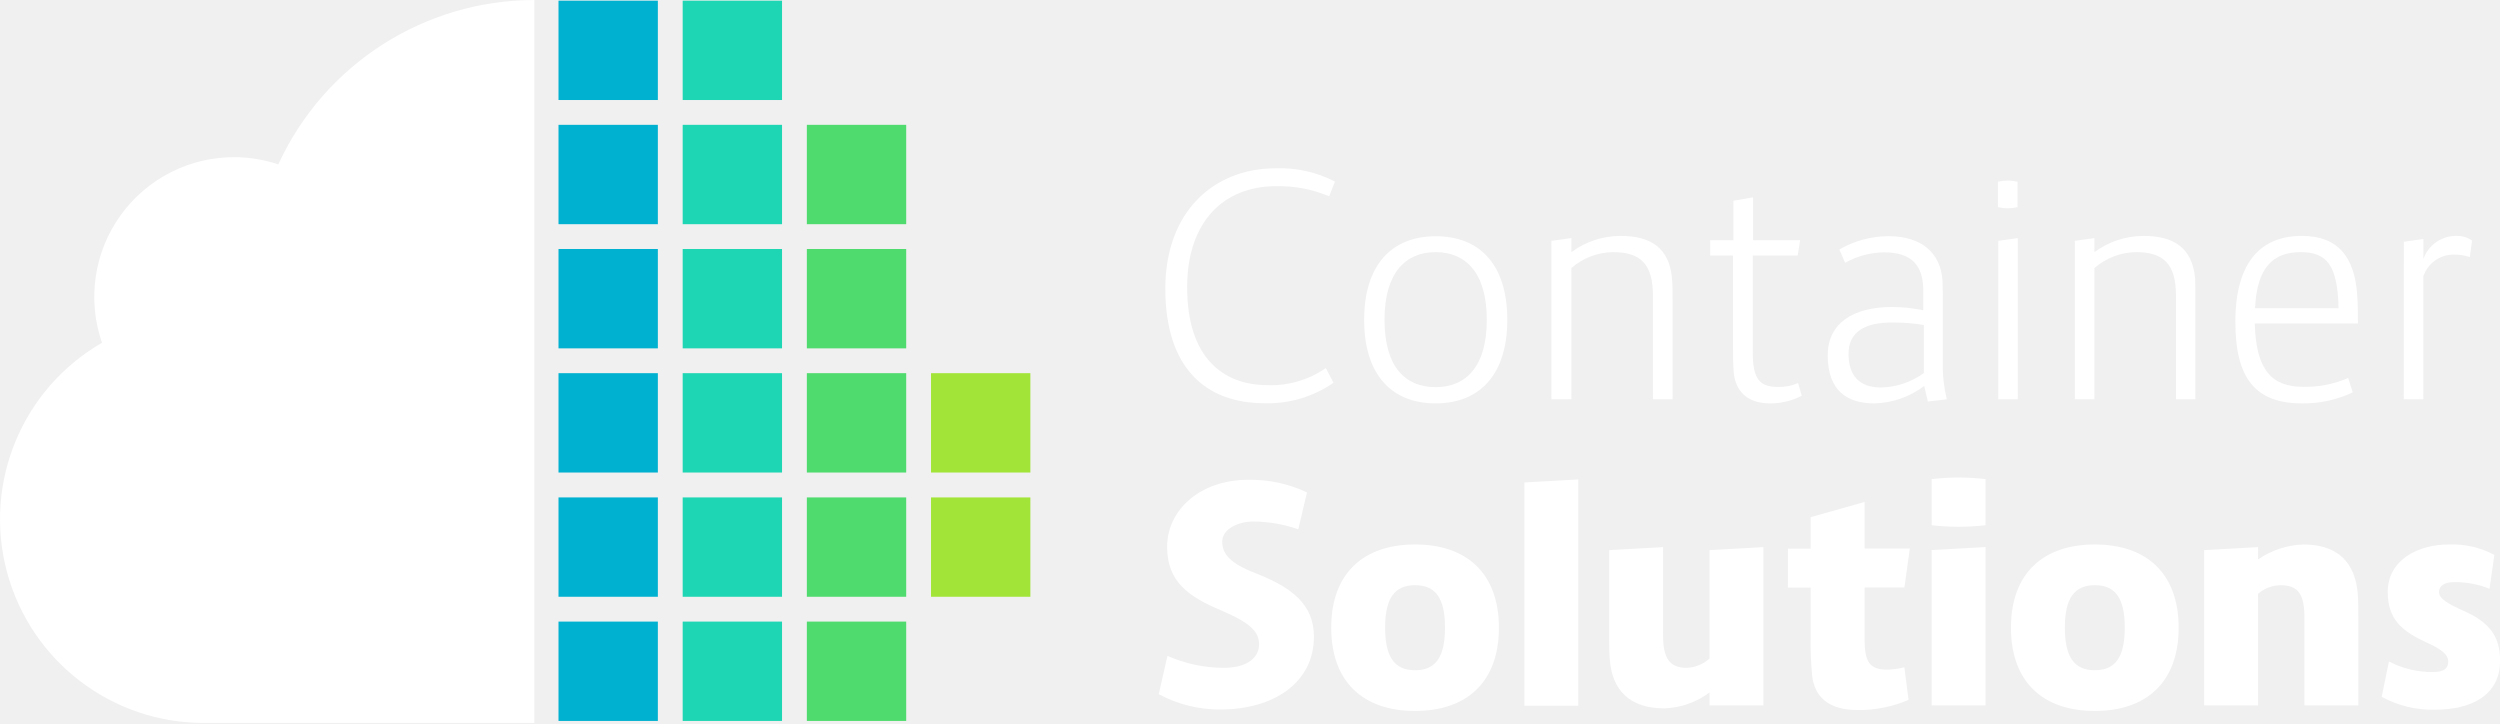
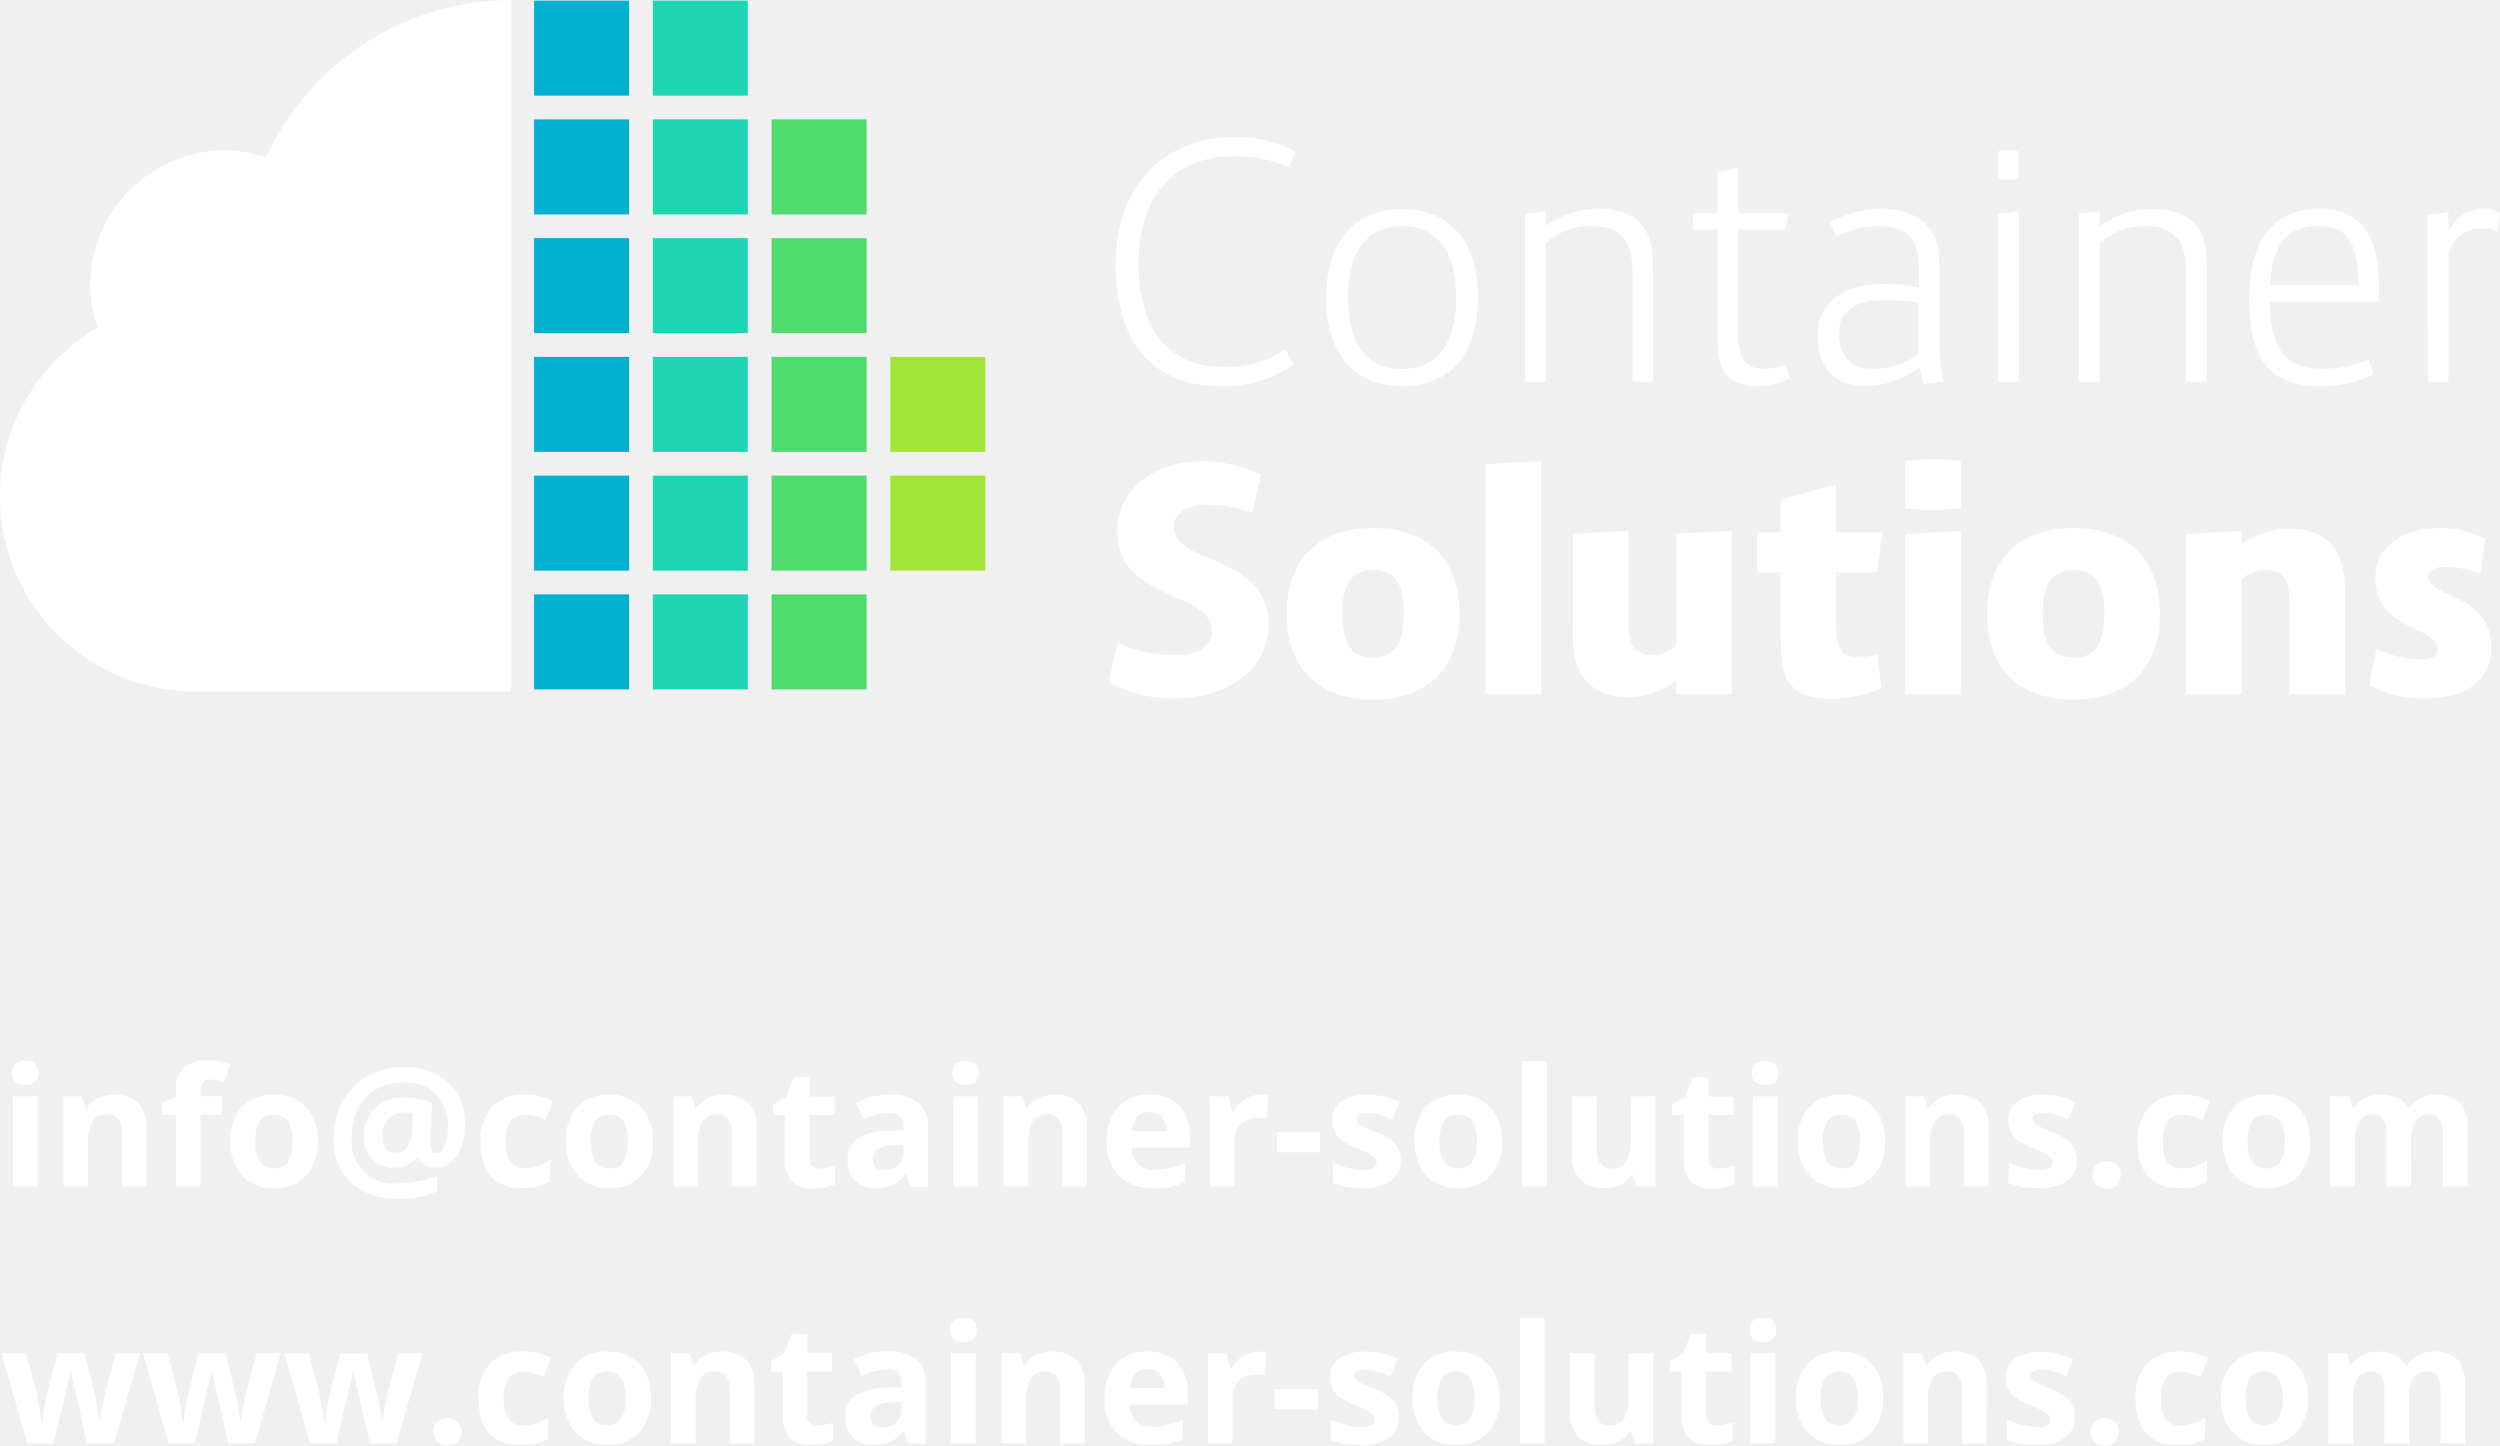
- <svg xmlns="http://www.w3.org/2000/svg" viewBox="0 0 375.69 108.65">
+ <svg xmlns="http://www.w3.org/2000/svg" viewBox="0 0 390.53 225.81">
  <defs>
    <style>.cls-1{fill:#fff;}.cls-2{fill:#00b1d0;}.cls-3{fill:#1ed6b3;}.cls-4{fill:#4fdb6d;}.cls-5{fill:#a2e538;}</style>
  </defs>
  <g id="Layer_2" data-name="Layer 2">
    <g id="Layer_1-2" data-name="Layer 1">
-       <path class="cls-1" d="M80.3,108.64H30.7A30.61,30.61,0,0,1,15.33,51.51a21,21,0,0,1,20.1-27.89,20.84,20.84,0,0,1,6.39,1.09A42.41,42.41,0,0,1,80.3,0Z" />
-       <rect class="cls-2" x="83.93" y="0.1" width="14.93" height="14.93" />
-       <rect class="cls-3" x="102.59" y="0.1" width="14.93" height="14.93" />
-       <rect class="cls-2" x="83.93" y="18.76" width="14.93" height="14.93" />
-       <rect class="cls-3" x="102.59" y="18.76" width="14.93" height="14.93" />
-       <rect class="cls-4" x="121.25" y="18.76" width="14.93" height="14.93" />
-       <rect class="cls-2" x="83.93" y="37.42" width="14.93" height="14.93" />
-       <rect class="cls-3" x="102.59" y="37.42" width="14.93" height="14.93" />
-       <rect class="cls-4" x="121.25" y="37.42" width="14.93" height="14.93" />
-       <rect class="cls-2" x="83.93" y="56.08" width="14.93" height="14.93" />
-       <rect class="cls-3" x="102.59" y="56.08" width="14.93" height="14.93" />
-       <rect class="cls-4" x="121.25" y="56.08" width="14.93" height="14.93" />
-       <rect class="cls-5" x="139.91" y="56.08" width="14.93" height="14.93" />
-       <rect class="cls-2" x="83.93" y="74.75" width="14.93" height="14.93" />
-       <rect class="cls-3" x="102.59" y="74.75" width="14.93" height="14.93" />
-       <rect class="cls-4" x="121.25" y="74.75" width="14.93" height="14.93" />
-       <rect class="cls-5" x="139.91" y="74.75" width="14.93" height="14.93" />
-       <rect class="cls-2" x="83.93" y="93.41" width="14.93" height="14.93" />
-       <rect class="cls-3" x="102.59" y="93.41" width="14.93" height="14.93" />
-       <rect class="cls-4" x="121.25" y="93.41" width="14.93" height="14.93" />
-       <path class="cls-1" d="M175.12,43.37c0-11.41,7.13-18.08,16.61-18.08a17.89,17.89,0,0,1,8.88,2l-.87,2.21a19.52,19.52,0,0,0-8-1.52c-7.77,0-13.34,5.25-13.34,15.18,0,10.58,5.38,14.72,12.1,14.72a14.43,14.43,0,0,0,8.74-2.57l1.15,2.21a17.32,17.32,0,0,1-10.26,3.08C181.15,60.62,175.12,55.28,175.12,43.37Z" />
-       <path class="cls-1" d="M226.51,48.06c0,8.28-4.19,12.56-10.77,12.56S205,56.34,205,48.06s4.18-12.56,10.76-12.56S226.51,39.73,226.51,48.06Zm-3.08,0c0-7.09-3.18-10.17-7.69-10.17s-7.68,3.08-7.68,10.17,3.13,10.12,7.68,10.12S223.43,55.1,223.43,48.06Z" />
-       <path class="cls-1" d="M251.35,45.53V60H248.4V44.47c0-4.78-1.84-6.58-6-6.58a9.7,9.7,0,0,0-6.26,2.39V60h-3V36.19l3-.41v2.11a12.5,12.5,0,0,1,7.36-2.44c4.46,0,7.36,1.71,7.77,6.44C251.35,43,251.35,44,251.35,45.53Z" />
-       <path class="cls-1" d="M270.76,59.47A10.19,10.19,0,0,1,266,60.62c-3.73,0-5.29-2.16-5.48-4.83-.09-1.24-.09-2.35-.09-4V38.4H257V36.1h3.49V30.16l2.95-.5V36.1h7.08l-.37,2.3H263.4V53c0,4,1.06,5.15,3.81,5.15a7.15,7.15,0,0,0,3-.59Z" />
-       <path class="cls-1" d="M289.71,60.34,289.16,58a12.9,12.9,0,0,1-7.5,2.62c-4,0-7-1.84-7-7.22,0-4.83,3.82-7.27,9.71-7.27a23.66,23.66,0,0,1,4.65.5v-3c0-3.59-1.61-5.71-5.85-5.71a12.25,12.25,0,0,0-5.89,1.57l-.87-2a14.84,14.84,0,0,1,7.41-2c4.74,0,7.82,2.35,8.09,6.72.05,1.06.05,2.12.05,3.68v8.7a21,21,0,0,0,.6,5.42Zm-7-2.11a11.34,11.34,0,0,0,6.4-2.17V48.84a27.2,27.2,0,0,0-4.84-.37c-4,0-6.48,1.38-6.48,4.7S279.45,58.23,282.67,58.23Z" />
-       <path class="cls-1" d="M300.24,27.31a6.39,6.39,0,0,1,2.95,0v3.82a6.39,6.39,0,0,1-2.95,0Zm.05,8.88,2.94-.41V60h-2.94Z" />
-       <path class="cls-1" d="M329.91,45.53V60H327V44.47c0-4.78-1.84-6.58-6-6.58a9.74,9.74,0,0,0-6.26,2.39V60h-2.94V36.19l2.94-.41v2.11a12.5,12.5,0,0,1,7.37-2.44c4.46,0,7.36,1.71,7.77,6.44C329.91,43,329.91,44,329.91,45.53Z" />
-       <path class="cls-1" d="M352.87,56.8l.69,2.16a17.18,17.18,0,0,1-7.64,1.66c-6.95,0-10-3.73-10-12.24,0-9.2,4-12.93,10-12.93,5.34,0,8,3.09,8.33,9.16.09,1.52.09,2.53.09,4h-15.5c.18,7.22,2.71,9.52,7.31,9.52A16,16,0,0,0,352.87,56.8Zm-14-10.49h12.56c-.14-6.44-1.75-8.42-5.7-8.42C341.59,37.89,339.16,40.19,338.88,46.31Z" />
-       <path class="cls-1" d="M361.24,36.33l2.94-.42v3A5.2,5.2,0,0,1,369,35.45a4,4,0,0,1,2.49.69l-.33,2.49a7.33,7.33,0,0,0-2.44-.37,4.78,4.78,0,0,0-4.55,3.27V60h-2.94Z" />
-       <path class="cls-1" d="M174.13,104.32l1.31-5.76a21.07,21.07,0,0,0,8.46,1.8c3.69,0,5.31-1.67,5.31-3.51s-1.17-3.2-5.72-5.13c-4.72-2-8.1-4.19-8.1-9.54,0-5.58,5-10.08,12.2-10.08A19.73,19.73,0,0,1,196.41,74l-1.31,5.54a21,21,0,0,0-6.75-1.17c-2.34,0-4.68,1.17-4.68,3s1.08,3.24,5,4.77c5.45,2.12,8.78,4.68,8.78,9.54,0,6.89-6,10.94-14.09,10.94A19.3,19.3,0,0,1,174.13,104.32Z" />
-       <path class="cls-1" d="M225.25,94.33c0,8.19-4.86,12.51-12.6,12.51s-12.6-4.32-12.6-12.51,4.86-12.51,12.6-12.51S225.25,86.14,225.25,94.33Zm-8.1,0c0-4.41-1.39-6.39-4.5-6.39s-4.5,2-4.5,6.39,1.4,6.39,4.5,6.39S217.15,98.74,217.15,94.33Z" />
-       <path class="cls-1" d="M229.08,72.5l8.1-.45v34h-8.1Z" />
-       <path class="cls-1" d="M265,82.22V106h-8.1v-1.94a12,12,0,0,1-6.8,2.39c-5.26,0-7.83-2.79-8.19-7.34-.09-1-.09-2.56-.09-4.09V82.67l8.1-.45V95.5c0,3.46,1,4.86,3.56,4.86a5.4,5.4,0,0,0,3.42-1.4V82.67Z" />
-       <path class="cls-1" d="M286.18,100.27l.63,4.9a18.82,18.82,0,0,1-7.69,1.53c-4.41,0-6.48-2.07-6.8-5.22a49.31,49.31,0,0,1-.22-5.94V88.3h-3.42V82.45h3.42V77.72l8.1-2.29v7H287l-.81,5.85H280.2V96c0,3.51.76,4.63,3.42,4.63A10.7,10.7,0,0,0,286.18,100.27Z" />
-       <path class="cls-1" d="M290.28,72a34.29,34.29,0,0,1,8.1,0v6.93a35.39,35.39,0,0,1-8.1,0Zm0,10.66,8.1-.45V106h-8.1Z" />
-       <path class="cls-1" d="M327.4,94.33c0,8.19-4.86,12.51-12.6,12.51s-12.6-4.32-12.6-12.51,4.86-12.51,12.6-12.51S327.4,86.14,327.4,94.33Zm-8.1,0c0-4.41-1.39-6.39-4.5-6.39s-4.5,2-4.5,6.39,1.4,6.39,4.5,6.39S319.3,98.74,319.3,94.33Z" />
-       <path class="cls-1" d="M354.4,93.25V106h-8.1V92.8c0-3.47-.9-4.86-3.64-4.86a5.29,5.29,0,0,0-3.33,1.3V106h-8.1V82.67l8.1-.45v1.85a12.8,12.8,0,0,1,6.79-2.25c5.27,0,7.79,2.79,8.19,7.33C354.4,90.19,354.4,91.72,354.4,93.25Z" />
-       <path class="cls-1" d="M357.91,104.72,359,99.41a14.12,14.12,0,0,0,6.66,1.58c1.67,0,2.25-.59,2.25-1.58s-.9-1.8-3.19-2.83c-3.65-1.67-5.9-3.42-5.9-7.61,0-4.86,4.59-7.15,9.18-7.15a13.36,13.36,0,0,1,6.84,1.57l-.72,5.09a13.78,13.78,0,0,0-5.4-1c-1.44,0-2.2.63-2.2,1.48,0,1,1.39,1.8,3.6,2.79,4.14,1.8,5.58,4,5.58,7.56,0,5.18-4.32,7.34-9.77,7.34A15.92,15.92,0,0,1,357.91,104.72Z" />
+       <path class="cls-1" d="M79.82,108H30.52A30.43,30.43,0,0,1,15.24,51.2a20.82,20.82,0,0,1-1.15-6.59A21.13,21.13,0,0,1,35.22,23.48a20.88,20.88,0,0,1,6.35,1.08A42.16,42.16,0,0,1,79.82,0Z" />
+       <rect class="cls-2" x="83.43" y="0.1" width="14.84" height="14.84" />
+       <rect class="cls-3" x="101.98" y="0.1" width="14.84" height="14.84" />
+       <rect class="cls-2" x="83.43" y="18.65" width="14.84" height="14.84" />
+       <rect class="cls-3" x="101.98" y="18.65" width="14.84" height="14.84" />
+       <rect class="cls-4" x="120.53" y="18.65" width="14.84" height="14.84" />
+       <rect class="cls-2" x="83.43" y="37.2" width="14.84" height="14.84" />
+       <rect class="cls-3" x="101.98" y="37.2" width="14.84" height="14.84" />
+       <rect class="cls-4" x="120.53" y="37.2" width="14.84" height="14.84" />
+       <rect class="cls-2" x="83.43" y="55.75" width="14.84" height="14.84" />
+       <rect class="cls-3" x="101.98" y="55.75" width="14.84" height="14.84" />
+       <rect class="cls-4" x="120.53" y="55.75" width="14.84" height="14.84" />
+       <rect class="cls-5" x="139.08" y="55.75" width="14.84" height="14.84" />
+       <rect class="cls-2" x="83.43" y="74.3" width="14.84" height="14.84" />
+       <rect class="cls-3" x="101.98" y="74.3" width="14.84" height="14.84" />
+       <rect class="cls-4" x="120.53" y="74.3" width="14.84" height="14.84" />
+       <rect class="cls-5" x="139.08" y="74.3" width="14.84" height="14.84" />
+       <rect class="cls-2" x="83.43" y="92.85" width="14.84" height="14.84" />
+       <rect class="cls-3" x="101.98" y="92.85" width="14.84" height="14.84" />
+       <rect class="cls-4" x="120.53" y="92.85" width="14.84" height="14.84" />
+       <path class="cls-1" d="M174.29,41.33c0-12.56,7.86-19.91,18.29-19.91a19.65,19.65,0,0,1,9.78,2.23l-1,2.43a21.61,21.61,0,0,0-8.82-1.67c-8.56,0-14.69,5.78-14.69,16.72,0,11.65,5.93,16.21,13.32,16.21a15.88,15.88,0,0,0,9.63-2.84l1.27,2.44a19.1,19.1,0,0,1-11.3,3.39C180.93,60.33,174.29,54.45,174.29,41.33Z" />
+       <path class="cls-1" d="M230.88,46.5c0,9.12-4.61,13.83-11.86,13.83s-11.85-4.71-11.85-13.83S211.78,32.67,219,32.67,230.88,37.33,230.88,46.5Zm-3.4,0c0-7.8-3.49-11.19-8.46-11.19s-8.46,3.39-8.46,11.19S214,57.65,219,57.65,227.48,54.25,227.48,46.5Z" />
+       <path class="cls-1" d="M258.23,43.71V59.62H255V42.55c0-5.27-2-7.24-6.64-7.24a10.71,10.71,0,0,0-6.89,2.63V59.62h-3.24V33.43l3.24-.46v2.34a13.72,13.72,0,0,1,8.11-2.69c4.91,0,8.1,1.87,8.56,7.09C258.23,40.88,258.23,42,258.23,43.71Z" />
+       <path class="cls-1" d="M279.6,59.06a11.12,11.12,0,0,1-5.21,1.27c-4.11,0-5.83-2.38-6-5.32-.1-1.37-.1-2.58-.1-4.41V35.86h-3.85V33.33h3.85V26.79l3.24-.55v7.09h7.8l-.41,2.53H271.5V51.92c0,4.36,1.16,5.68,4.2,5.68a8,8,0,0,0,3.25-.66Z" />
+       <path class="cls-1" d="M300.47,60l-.6-2.59a14.21,14.21,0,0,1-8.26,2.89c-4.36,0-7.65-2-7.65-7.95,0-5.32,4.2-8,10.69-8a25.68,25.68,0,0,1,5.11.56V41.59c0-4-1.77-6.28-6.43-6.28A13.43,13.43,0,0,0,286.85,37l-1-2.23A16.29,16.29,0,0,1,294,32.62c5.22,0,8.61,2.58,8.92,7.4.05,1.16.05,2.33.05,4v9.57a23.73,23.73,0,0,0,.65,6Zm-7.75-2.33a12.47,12.47,0,0,0,7-2.38v-8a30.2,30.2,0,0,0-5.32-.4c-4.4,0-7.14,1.52-7.14,5.16S289.18,57.7,292.72,57.7Z" />
+       <path class="cls-1" d="M312.07,23.65a7.09,7.09,0,0,1,3.24,0v4.21a7.09,7.09,0,0,1-3.24,0Zm.05,9.78,3.24-.46V59.62h-3.24Z" />
+       <path class="cls-1" d="M344.74,43.71V59.62H341.5V42.55c0-5.27-2-7.24-6.63-7.24A10.67,10.67,0,0,0,328,37.94V59.62h-3.25V33.43L328,33v2.34a13.69,13.69,0,0,1,8.1-2.69c4.92,0,8.11,1.87,8.56,7.09C344.74,40.88,344.74,42,344.74,43.71Z" />
+       <path class="cls-1" d="M370,56.13l.76,2.38a19.09,19.09,0,0,1-8.41,1.82c-7.65,0-11-4.1-11-13.47,0-10.14,4.35-14.24,11-14.24,5.88,0,8.76,3.39,9.17,10.08.1,1.67.1,2.79.1,4.41H354.52c.2,8,3,10.49,8.05,10.49A17.67,17.67,0,0,0,370,56.13Zm-15.4-11.55h13.83c-.15-7.1-1.93-9.27-6.28-9.27C357.61,35.31,354.92,37.84,354.62,44.58Z" />
+       <path class="cls-1" d="M379.24,33.58l3.24-.45v3.24c1.27-2.74,3.29-3.75,5.32-3.75a4.36,4.36,0,0,1,2.73.76l-.35,2.74a7.93,7.93,0,0,0-2.69-.41c-2.33,0-4,1.27-5,3.6V59.62h-3.24Z" />
+       <path class="cls-1" d="M173.17,106.59l1.4-6.17a22.56,22.56,0,0,0,9.07,1.93c4,0,5.69-1.78,5.69-3.76s-1.26-3.42-6.13-5.5c-5.06-2.17-8.68-4.48-8.68-10.22,0-6,5.36-10.8,13.07-10.8A21.1,21.1,0,0,1,197,74.14l-1.4,5.93a22.54,22.54,0,0,0-7.23-1.25c-2.51,0-5,1.25-5,3.23s1.15,3.47,5.4,5.11c5.83,2.27,9.4,5,9.4,10.22,0,7.38-6.41,11.72-15.09,11.72A20.69,20.69,0,0,1,173.17,106.59Z" />
+       <path class="cls-1" d="M228,95.89c0,8.77-5.21,13.4-13.5,13.4S201,104.66,201,95.89s5.2-13.4,13.5-13.4S228,87.11,228,95.89Zm-8.68,0c0-4.73-1.49-6.85-4.82-6.85s-4.82,2.12-4.82,6.85,1.49,6.85,4.82,6.85S219.27,100.62,219.27,95.89Z" />
+       <path class="cls-1" d="M232.05,72.5l8.68-.48v36.41h-8.68Z" />
+       <path class="cls-1" d="M270.52,82.92v25.51h-8.67v-2.08a12.86,12.86,0,0,1-7.29,2.56c-5.64,0-8.39-3-8.77-7.86-.1-1.11-.1-2.75-.1-4.39V83.4l8.68-.48V97.14c0,3.72,1.11,5.21,3.81,5.21a5.82,5.82,0,0,0,3.67-1.49V83.4Z" />
+       <path class="cls-1" d="M293.23,102.25l.68,5.26a20.24,20.24,0,0,1-8.25,1.64c-4.72,0-6.94-2.22-7.28-5.59a53.44,53.44,0,0,1-.24-6.37V89.43h-3.66V83.16h3.66V78.1l8.68-2.46v7.52h7.23l-.86,6.27h-6.37v8.2c0,3.76.82,5,3.67,5A10.81,10.81,0,0,0,293.23,102.25Z" />
+       <path class="cls-1" d="M297.62,72a38.18,38.18,0,0,1,8.68,0V79.4a37.06,37.06,0,0,1-8.68,0Zm0,11.43,8.68-.48v25.51h-8.68Z" />
+       <path class="cls-1" d="M337.4,95.89c0,8.77-5.21,13.4-13.5,13.4s-13.5-4.63-13.5-13.4,5.21-13.4,13.5-13.4S337.4,87.11,337.4,95.89Zm-8.68,0c0-4.73-1.49-6.85-4.82-6.85s-4.82,2.12-4.82,6.85,1.49,6.85,4.82,6.85S328.72,100.62,328.72,95.89Z" />
+       <path class="cls-1" d="M366.33,94.73v13.7h-8.68V94.25c0-3.71-1-5.21-3.9-5.21a5.64,5.64,0,0,0-3.57,1.4v18H341.5v-25l8.68-.48v2a13.72,13.72,0,0,1,7.28-2.41c5.64,0,8.34,3,8.77,7.85C366.33,91.45,366.33,93.09,366.33,94.73Z" />
+       <path class="cls-1" d="M370.09,107l1.16-5.69a15.05,15.05,0,0,0,7.13,1.69c1.79,0,2.42-.63,2.42-1.69s-1-1.93-3.43-3c-3.9-1.78-6.31-3.66-6.31-8.15,0-5.21,4.91-7.66,9.83-7.66a14.34,14.34,0,0,1,7.33,1.68l-.77,5.45a15,15,0,0,0-5.79-1.06c-1.54,0-2.36.68-2.36,1.59,0,1.11,1.5,1.93,3.86,3,4.43,1.93,6,4.29,6,8.1,0,5.55-4.63,7.86-10.47,7.86A17.14,17.14,0,0,1,370.09,107Z" />
+       <path class="cls-1" d="M13.59,225.47l-1.08-4.92-1.46-6.22H11L8.39,225.47H4.26l-4-14.08H4.08l1.63,6.24c.26,1.11.52,2.65.79,4.62h.08a25.25,25.25,0,0,1,.44-3l.2-1.07L9,211.39h4.23l1.65,6.75c0,.19.08.46.16.82s.14.75.2,1.15.13.81.19,1.2.08.7.09.94h.08c.07-.61.21-1.44.4-2.49s.33-1.77.41-2.13l1.69-6.24h3.77l-4.06,14.08Z" />
+       <path class="cls-1" d="M35.67,225.47l-1.08-4.92-1.46-6.22H33l-2.57,11.14H26.34l-4-14.08h3.83l1.63,6.24c.26,1.11.52,2.65.79,4.62h.08a25.25,25.25,0,0,1,.44-3l.2-1.07L31,211.39h4.23l1.65,6.75c0,.19.08.46.16.82s.14.75.2,1.15.13.81.19,1.2.08.7.09.94h.08c.07-.61.21-1.44.4-2.49s.33-1.77.42-2.13l1.68-6.24h3.77l-4.06,14.08Z" />
+       <path class="cls-1" d="M57.75,225.47l-1.08-4.92-1.46-6.22h-.09l-2.57,11.14H48.42l-4-14.08h3.83l1.63,6.24c.26,1.11.52,2.65.79,4.62h.08a25.25,25.25,0,0,1,.44-3l.2-1.07,1.74-6.75h4.23L59,218.14c0,.19.09.46.16.82s.14.75.2,1.15.13.81.19,1.2.08.7.09.94h.08c.07-.61.21-1.44.4-2.49s.33-1.77.42-2.13l1.68-6.24H66l-4.06,14.08Z" />
+       <path class="cls-1" d="M67.72,223.67a2.11,2.11,0,0,1,.56-1.6,2.31,2.31,0,0,1,1.65-.54,2.22,2.22,0,0,1,1.62.55,2.47,2.47,0,0,1,0,3.16,2.62,2.62,0,0,1-3.25,0A2.08,2.08,0,0,1,67.72,223.67Z" />
+       <path class="cls-1" d="M81.33,225.72q-6.57,0-6.57-7.21A7.68,7.68,0,0,1,76.55,213a6.71,6.71,0,0,1,5.12-1.89,9.93,9.93,0,0,1,4.39,1l-1.14,3a15.87,15.87,0,0,0-1.69-.6,5.28,5.28,0,0,0-1.56-.24q-3,0-3,4.26c0,2.76,1,4.13,3,4.13a7.12,7.12,0,0,0,2.06-.29,7.46,7.46,0,0,0,1.88-.93v3.29a6.19,6.19,0,0,1-1.88.82A10.66,10.66,0,0,1,81.33,225.72Z" />
+       <path class="cls-1" d="M101.67,218.41a7.54,7.54,0,0,1-1.81,5.37,6.55,6.55,0,0,1-5,1.94,7.12,7.12,0,0,1-3.58-.88,6.05,6.05,0,0,1-2.38-2.55,8.66,8.66,0,0,1-.83-3.88,7.55,7.55,0,0,1,1.8-5.37,6.61,6.61,0,0,1,5.07-1.91,7.05,7.05,0,0,1,3.57.88,5.83,5.83,0,0,1,2.38,2.53A8.42,8.42,0,0,1,101.67,218.41Zm-9.73,0a6,6,0,0,0,.68,3.16,2.48,2.48,0,0,0,2.24,1.07,2.42,2.42,0,0,0,2.21-1.07,6,6,0,0,0,.67-3.16,5.76,5.76,0,0,0-.68-3.14,2.88,2.88,0,0,0-4.44,0A5.78,5.78,0,0,0,91.94,218.41Z" />
+       <path class="cls-1" d="M117.85,225.47H114v-8.22a3.89,3.89,0,0,0-.55-2.29,2,2,0,0,0-1.72-.76,2.59,2.59,0,0,0-2.33,1.08,6.62,6.62,0,0,0-.72,3.57v6.62h-3.84V211.39h2.93l.52,1.8h.21a4.08,4.08,0,0,1,1.77-1.54,6.05,6.05,0,0,1,2.57-.52,5,5,0,0,1,3.73,1.32,5.39,5.39,0,0,1,1.27,3.84Z" />
+       <path class="cls-1" d="M127.74,222.66a8.08,8.08,0,0,0,2.41-.44v2.86a8.55,8.55,0,0,1-3.52.64,4.3,4.3,0,0,1-3.36-1.16,5.08,5.08,0,0,1-1-3.5v-6.79h-1.84v-1.62l2.12-1.28,1.1-3h2.46v3H130v2.88h-3.94v6.79a1.48,1.48,0,0,0,.46,1.21A1.82,1.82,0,0,0,127.74,222.66Z" />
+       <path class="cls-1" d="M141.94,225.47l-.74-1.91h-.1a5.64,5.64,0,0,1-2,1.69,6.33,6.33,0,0,1-2.67.47,4.34,4.34,0,0,1-3.2-1.15,4.5,4.5,0,0,1-1.16-3.3,3.71,3.71,0,0,1,1.57-3.31,9.1,9.1,0,0,1,4.73-1.18l2.44-.07v-.62a1.91,1.91,0,0,0-2.19-2.14,10,10,0,0,0-4,1l-1.27-2.6a11.43,11.43,0,0,1,5.39-1.27,6.75,6.75,0,0,1,4.35,1.23,4.61,4.61,0,0,1,1.51,3.76v9.38ZM140.81,219l-1.49.05a4.74,4.74,0,0,0-2.49.6,1.9,1.9,0,0,0-.82,1.69c0,1.08.62,1.63,1.87,1.63a3,3,0,0,0,2.13-.77,2.72,2.72,0,0,0,.8-2Z" />
+       <path class="cls-1" d="M148.42,207.75c0-1.25.7-1.88,2.09-1.88s2.09.63,2.09,1.88a1.81,1.81,0,0,1-.52,1.39,2.21,2.21,0,0,1-1.57.5C149.12,209.64,148.42,209,148.42,207.75Zm4,17.72h-3.84V211.39h3.84Z" />
+       <path class="cls-1" d="M169.45,225.47h-3.84v-8.22a4,4,0,0,0-.54-2.29,2,2,0,0,0-1.73-.76,2.6,2.6,0,0,0-2.33,1.08,6.73,6.73,0,0,0-.71,3.57v6.62h-3.85V211.39h2.94l.52,1.8h.21a4.08,4.08,0,0,1,1.77-1.54,6,6,0,0,1,2.56-.52,5,5,0,0,1,3.73,1.32,5.34,5.34,0,0,1,1.27,3.84Z" />
+       <path class="cls-1" d="M179.78,225.72a7.24,7.24,0,0,1-5.31-1.87,7.11,7.11,0,0,1-1.92-5.32,7.81,7.81,0,0,1,1.77-5.47,6.3,6.3,0,0,1,4.9-1.93,6.16,6.16,0,0,1,4.64,1.7,6.42,6.42,0,0,1,1.67,4.69v1.87h-9.09a3.78,3.78,0,0,0,1,2.56,3.45,3.45,0,0,0,2.55.92,10.26,10.26,0,0,0,2.4-.27,12.52,12.52,0,0,0,2.37-.84v3a8.7,8.7,0,0,1-2.15.75A14,14,0,0,1,179.78,225.72Zm-.54-11.86a2.45,2.45,0,0,0-1.91.77,3.57,3.57,0,0,0-.8,2.2h5.39a3.17,3.17,0,0,0-.74-2.2A2.55,2.55,0,0,0,179.24,213.86Z" />
+       <path class="cls-1" d="M196.51,211.13a6,6,0,0,1,1.3.11l-.29,3.6a4.63,4.63,0,0,0-1.14-.12,4.06,4.06,0,0,0-2.86.94,3.4,3.4,0,0,0-1,2.65v7.16h-3.84V211.39h2.91l.57,2.37h.19a5.22,5.22,0,0,1,1.76-1.91A4.42,4.42,0,0,1,196.51,211.13Z" />
+       <path class="cls-1" d="M199.12,220.13V217h6.76v3.15Z" />
+       <path class="cls-1" d="M218.49,221.29a3.86,3.86,0,0,1-1.51,3.3,7.39,7.39,0,0,1-4.5,1.13,14.1,14.1,0,0,1-2.62-.2,10.66,10.66,0,0,1-2-.61v-3.18a13.43,13.43,0,0,0,2.42.85,10.07,10.07,0,0,0,2.36.34c1.39,0,2.09-.41,2.09-1.21a1,1,0,0,0-.28-.74,3.81,3.81,0,0,0-1-.64c-.45-.24-1.05-.52-1.81-.84a11.23,11.23,0,0,1-2.39-1.26,3.65,3.65,0,0,1-1.11-1.33,4.38,4.38,0,0,1-.34-1.84,3.35,3.35,0,0,1,1.45-2.91,7.14,7.14,0,0,1,4.13-1,11.88,11.88,0,0,1,5,1.1L217.18,215c-.71-.31-1.37-.55-2-.75a6.29,6.29,0,0,0-1.87-.29c-1.14,0-1.71.31-1.71.92a1.11,1.11,0,0,0,.55.9,16,16,0,0,0,2.4,1.12,11.21,11.21,0,0,1,2.42,1.24,3.74,3.74,0,0,1,1.13,1.34A4,4,0,0,1,218.49,221.29Z" />
+       <path class="cls-1" d="M234.28,218.41a7.54,7.54,0,0,1-1.81,5.37,6.55,6.55,0,0,1-5.05,1.94,7.12,7.12,0,0,1-3.58-.88,6.05,6.05,0,0,1-2.38-2.55,8.66,8.66,0,0,1-.83-3.88,7.55,7.55,0,0,1,1.8-5.37,6.61,6.61,0,0,1,5.07-1.91,7.05,7.05,0,0,1,3.57.88,5.83,5.83,0,0,1,2.38,2.53A8.42,8.42,0,0,1,234.28,218.41Zm-9.73,0a6,6,0,0,0,.68,3.16,2.48,2.48,0,0,0,2.24,1.07,2.41,2.41,0,0,0,2.21-1.07,6,6,0,0,0,.68-3.16,5.76,5.76,0,0,0-.69-3.14,2.88,2.88,0,0,0-4.44,0A5.87,5.87,0,0,0,224.55,218.41Z" />
+       <path class="cls-1" d="M241.3,225.47h-3.84v-19.6h3.84Z" />
+       <path class="cls-1" d="M255.31,225.47l-.52-1.8h-.2a4.07,4.07,0,0,1-1.75,1.52,6,6,0,0,1-2.58.53,4.93,4.93,0,0,1-3.74-1.32,5.36,5.36,0,0,1-1.26-3.83v-9.18h3.84v8.23a4,4,0,0,0,.54,2.28,2,2,0,0,0,1.73.76,2.61,2.61,0,0,0,2.33-1.07,6.78,6.78,0,0,0,.71-3.57v-6.63h3.85v14.08Z" />
+       <path class="cls-1" d="M268.22,222.66a8.14,8.14,0,0,0,2.42-.44v2.86a8.63,8.63,0,0,1-3.53.64,4.3,4.3,0,0,1-3.36-1.16,5.08,5.08,0,0,1-1.05-3.5v-6.79h-1.84v-1.62l2.12-1.28,1.11-3h2.45v3h3.95v2.88h-3.95v6.79a1.52,1.52,0,0,0,.46,1.21A1.82,1.82,0,0,0,268.22,222.66Z" />
+       <path class="cls-1" d="M273.32,207.75c0-1.25.7-1.88,2.09-1.88s2.09.63,2.09,1.88a1.81,1.81,0,0,1-.52,1.39,2.21,2.21,0,0,1-1.57.5C274,209.64,273.32,209,273.32,207.75Zm4,17.72h-3.85V211.39h3.85Z" />
+       <path class="cls-1" d="M294.15,218.41a7.54,7.54,0,0,1-1.81,5.37,6.55,6.55,0,0,1-5,1.94,7.09,7.09,0,0,1-3.58-.88,6.05,6.05,0,0,1-2.38-2.55,8.66,8.66,0,0,1-.83-3.88,7.55,7.55,0,0,1,1.8-5.37,6.6,6.6,0,0,1,5.06-1.91,7.06,7.06,0,0,1,3.58.88,5.88,5.88,0,0,1,2.38,2.53A8.42,8.42,0,0,1,294.15,218.41Zm-9.73,0a6,6,0,0,0,.68,3.16,2.48,2.48,0,0,0,2.24,1.07,2.42,2.42,0,0,0,2.21-1.07,6,6,0,0,0,.67-3.16,5.76,5.76,0,0,0-.68-3.14,2.88,2.88,0,0,0-4.44,0A5.78,5.78,0,0,0,284.42,218.41Z" />
+       <path class="cls-1" d="M310.33,225.47h-3.84v-8.22a4,4,0,0,0-.55-2.29,2,2,0,0,0-1.72-.76,2.59,2.59,0,0,0-2.33,1.08,6.62,6.62,0,0,0-.72,3.57v6.62h-3.84V211.39h2.93l.52,1.8H301a4.08,4.08,0,0,1,1.77-1.54,6,6,0,0,1,2.57-.52,4.92,4.92,0,0,1,3.72,1.32,5.35,5.35,0,0,1,1.28,3.84Z" />
+       <path class="cls-1" d="M324.11,221.29a3.86,3.86,0,0,1-1.51,3.3,7.39,7.39,0,0,1-4.5,1.13,14,14,0,0,1-2.62-.2,10.66,10.66,0,0,1-2-.61v-3.18a13.32,13.32,0,0,0,2.41.85,10.14,10.14,0,0,0,2.36.34c1.4,0,2.1-.41,2.1-1.21A1,1,0,0,0,320,221a4.24,4.24,0,0,0-1-.64c-.45-.24-1.06-.52-1.81-.84a11,11,0,0,1-2.39-1.26,3.55,3.55,0,0,1-1.11-1.33,4.38,4.38,0,0,1-.34-1.84,3.35,3.35,0,0,1,1.45-2.91,7.14,7.14,0,0,1,4.13-1,11.88,11.88,0,0,1,4.95,1.1L322.8,215c-.71-.31-1.37-.55-2-.75a6.31,6.31,0,0,0-1.88-.29c-1.13,0-1.7.31-1.7.92a1.08,1.08,0,0,0,.55.9,16,16,0,0,0,2.4,1.12,11.21,11.21,0,0,1,2.42,1.24,3.74,3.74,0,0,1,1.13,1.34A4,4,0,0,1,324.11,221.29Z" />
+       <path class="cls-1" d="M326.56,223.67a2.11,2.11,0,0,1,.57-1.6,2.31,2.31,0,0,1,1.65-.54,2.22,2.22,0,0,1,1.62.55,2.46,2.46,0,0,1,0,3.16,2.18,2.18,0,0,1-1.61.57,2.24,2.24,0,0,1-1.64-.56A2.11,2.11,0,0,1,326.56,223.67Z" />
+       <path class="cls-1" d="M340.18,225.72q-6.57,0-6.58-7.21a7.72,7.72,0,0,1,1.79-5.49,6.72,6.72,0,0,1,5.13-1.89,9.85,9.85,0,0,1,4.38,1l-1.13,3a16.69,16.69,0,0,0-1.69-.6,5.28,5.28,0,0,0-1.56-.24q-3,0-3,4.26c0,2.76,1,4.13,3,4.13a7.05,7.05,0,0,0,2.05-.29,7.52,7.52,0,0,0,1.89-.93v3.29a6.3,6.3,0,0,1-1.88.82A10.78,10.78,0,0,1,340.18,225.72Z" />
+       <path class="cls-1" d="M360.52,218.41a7.54,7.54,0,0,1-1.81,5.37,6.55,6.55,0,0,1-5,1.94,7.06,7.06,0,0,1-3.58-.88,6,6,0,0,1-2.38-2.55,8.66,8.66,0,0,1-.83-3.88,7.55,7.55,0,0,1,1.8-5.37,6.6,6.6,0,0,1,5.06-1.91,7.09,7.09,0,0,1,3.58.88,5.88,5.88,0,0,1,2.38,2.53A8.55,8.55,0,0,1,360.52,218.41Zm-9.73,0a5.91,5.91,0,0,0,.68,3.16,2.46,2.46,0,0,0,2.24,1.07,2.42,2.42,0,0,0,2.21-1.07,6,6,0,0,0,.67-3.16,5.76,5.76,0,0,0-.68-3.14,2.88,2.88,0,0,0-4.44,0A5.78,5.78,0,0,0,350.79,218.41Z" />
+       <path class="cls-1" d="M376.3,225.47h-3.84v-8.22A4.15,4.15,0,0,0,372,215a1.78,1.78,0,0,0-1.6-.76,2.31,2.31,0,0,0-2.14,1.08,7.05,7.05,0,0,0-.67,3.57v6.62H363.7V211.39h2.93l.52,1.8h.21a4,4,0,0,1,1.64-1.52,5.37,5.37,0,0,1,2.46-.54c2.1,0,3.53.68,4.28,2.06h.34a3.8,3.8,0,0,1,1.67-1.52,5.54,5.54,0,0,1,2.48-.54,5,5,0,0,1,3.63,1.22,5.44,5.44,0,0,1,1.22,3.94v9.18h-3.85v-8.22a4.15,4.15,0,0,0-.51-2.29,1.8,1.8,0,0,0-1.61-.76,2.41,2.41,0,0,0-2.11,1,5.77,5.77,0,0,0-.7,3.2Z" />
+       <path class="cls-1" d="M1.85,167.62c0-1.25.7-1.87,2.09-1.87S6,166.37,6,167.62A1.81,1.81,0,0,1,5.51,169a2.16,2.16,0,0,1-1.57.5C2.55,169.51,1.85,168.88,1.85,167.62Zm4,17.72H2V171.26H5.86Z" />
+       <path class="cls-1" d="M22.89,185.34H19.05v-8.22a4,4,0,0,0-.55-2.29,2,2,0,0,0-1.72-.76,2.59,2.59,0,0,0-2.33,1.08,6.67,6.67,0,0,0-.72,3.57v6.62H9.89V171.26h2.93l.52,1.8h.21a4.08,4.08,0,0,1,1.77-1.54,6,6,0,0,1,2.57-.52,4.89,4.89,0,0,1,3.72,1.33,5.3,5.3,0,0,1,1.28,3.83Z" />
+       <path class="cls-1" d="M34.63,174.15H31.3v11.19H27.46V174.15H25.34V172.3l2.12-1v-1a4.59,4.59,0,0,1,1.18-3.51,5.43,5.43,0,0,1,3.79-1.11,9.73,9.73,0,0,1,3.54.59L35,169a7.21,7.21,0,0,0-2.14-.36,1.38,1.38,0,0,0-1.18.48,2,2,0,0,0-.37,1.24v.88h3.33Z" />
+       <path class="cls-1" d="M49.63,178.28a7.59,7.59,0,0,1-1.82,5.38,6.57,6.57,0,0,1-5.05,1.94,7.06,7.06,0,0,1-3.57-.89,5.82,5.82,0,0,1-2.38-2.55,8.5,8.5,0,0,1-.84-3.88,7.51,7.51,0,0,1,1.81-5.37A6.62,6.62,0,0,1,42.84,171a7.12,7.12,0,0,1,3.58.88,5.94,5.94,0,0,1,2.38,2.53A8.55,8.55,0,0,1,49.63,178.28Zm-9.74,0a5.88,5.88,0,0,0,.69,3.16,2.46,2.46,0,0,0,2.23,1.07A2.41,2.41,0,0,0,45,181.45a6,6,0,0,0,.68-3.17,5.86,5.86,0,0,0-.68-3.14,2.48,2.48,0,0,0-2.23-1,2.43,2.43,0,0,0-2.22,1A5.83,5.83,0,0,0,39.89,178.28Z" />
+       <path class="cls-1" d="M72.64,175.87a9.08,9.08,0,0,1-.58,3.32,5.36,5.36,0,0,1-1.64,2.36,3.78,3.78,0,0,1-2.45.86,3,3,0,0,1-1.65-.45,2.6,2.6,0,0,1-1-1.17h-.2a4.31,4.31,0,0,1-3.46,1.62,4.63,4.63,0,0,1-3.51-1.34,5.09,5.09,0,0,1-1.29-3.67,5.67,5.67,0,0,1,1.69-4.29,6.09,6.09,0,0,1,4.41-1.62,15.05,15.05,0,0,1,2.38.21,13.67,13.67,0,0,1,2.15.49l-.29,6.16c0,1.17.32,1.75,1,1.75s1-.39,1.28-1.17a8.29,8.29,0,0,0,.48-3.08,7.46,7.46,0,0,0-.84-3.59,5.78,5.78,0,0,0-2.38-2.37,7.22,7.22,0,0,0-3.49-.82,8.89,8.89,0,0,0-4.42,1.05,7,7,0,0,0-2.88,3,9.91,9.91,0,0,0-1,4.56,6.5,6.5,0,0,0,7.24,7.19,16.1,16.1,0,0,0,2.94-.3,18.52,18.52,0,0,0,3.14-.86v2.42a15.18,15.18,0,0,1-6,1.14q-4.78,0-7.46-2.51a9.15,9.15,0,0,1-2.68-7,11.75,11.75,0,0,1,1.37-5.65,9.93,9.93,0,0,1,3.89-4,11.51,11.51,0,0,1,5.81-1.44,10.62,10.62,0,0,1,5,1.13,8,8,0,0,1,3.37,3.23A9.59,9.59,0,0,1,72.64,175.87Zm-12.9,1.58c0,1.77.72,2.65,2.17,2.65a2,2,0,0,0,1.72-.79,5,5,0,0,0,.72-2.61l.17-2.78a7.06,7.06,0,0,0-1.45-.14,3.12,3.12,0,0,0-2.45,1A3.88,3.88,0,0,0,59.74,177.45Z" />
+       <path class="cls-1" d="M81.66,185.6q-6.57,0-6.58-7.22a7.74,7.74,0,0,1,1.79-5.49A6.73,6.73,0,0,1,82,171a9.85,9.85,0,0,1,4.38.95l-1.13,3a15.87,15.87,0,0,0-1.69-.6A5.27,5.27,0,0,0,82,174.1q-3,0-3,4.25t3,4.14a6.73,6.73,0,0,0,2-.3,7.52,7.52,0,0,0,1.89-.93v3.29a6.05,6.05,0,0,1-1.88.82A10.59,10.59,0,0,1,81.66,185.6Z" />
+       <path class="cls-1" d="M102,178.28a7.58,7.58,0,0,1-1.81,5.38,6.58,6.58,0,0,1-5,1.94,7.1,7.1,0,0,1-3.58-.89,5.88,5.88,0,0,1-2.38-2.55,8.63,8.63,0,0,1-.83-3.88,7.55,7.55,0,0,1,1.8-5.37A6.63,6.63,0,0,1,95.21,171a7.09,7.09,0,0,1,3.58.88,5.88,5.88,0,0,1,2.38,2.53A8.55,8.55,0,0,1,102,178.28Zm-9.73,0a5.89,5.89,0,0,0,.68,3.16,2.46,2.46,0,0,0,2.24,1.07,2.42,2.42,0,0,0,2.21-1.06,6,6,0,0,0,.67-3.17,5.76,5.76,0,0,0-.68-3.14,2.46,2.46,0,0,0-2.23-1,2.43,2.43,0,0,0-2.21,1A5.74,5.74,0,0,0,92.27,178.28Z" />
+       <path class="cls-1" d="M118.18,185.34h-3.85v-8.22a4,4,0,0,0-.54-2.29,2,2,0,0,0-1.72-.76,2.58,2.58,0,0,0-2.33,1.08,6.67,6.67,0,0,0-.72,3.57v6.62h-3.84V171.26h2.93l.52,1.8h.21a4.08,4.08,0,0,1,1.77-1.54,6,6,0,0,1,2.56-.52,4.91,4.91,0,0,1,3.73,1.33,5.3,5.3,0,0,1,1.28,3.83Z" />
+       <path class="cls-1" d="M128.06,182.54a8.14,8.14,0,0,0,2.42-.45V185a8.59,8.59,0,0,1-3.53.65,4.3,4.3,0,0,1-3.35-1.17,5.07,5.07,0,0,1-1-3.49v-6.79h-1.84v-1.63l2.11-1.28,1.11-3h2.46v3h3.94v2.89h-3.94v6.79a1.5,1.5,0,0,0,.46,1.21A1.8,1.8,0,0,0,128.06,182.54Z" />
+       <path class="cls-1" d="M142.27,185.34l-.74-1.91h-.1a5.64,5.64,0,0,1-2,1.69,6.36,6.36,0,0,1-2.68.48,4.34,4.34,0,0,1-3.19-1.16,4.43,4.43,0,0,1-1.16-3.3,3.72,3.72,0,0,1,1.56-3.31,9.16,9.16,0,0,1,4.73-1.18l2.45-.07V176a1.91,1.91,0,0,0-2.19-2.14,10,10,0,0,0-4,1l-1.27-2.6A11.52,11.52,0,0,1,139.1,171a6.64,6.64,0,0,1,4.34,1.24A4.54,4.54,0,0,1,145,176v9.38Zm-1.13-6.52-1.49.05a4.78,4.78,0,0,0-2.49.6,1.9,1.9,0,0,0-.82,1.69c0,1.09.62,1.63,1.86,1.63a3,3,0,0,0,2.14-.77,2.7,2.7,0,0,0,.8-2Z" />
+       <path class="cls-1" d="M148.75,167.62c0-1.25.69-1.87,2.09-1.87s2.09.62,2.09,1.87a1.85,1.85,0,0,1-.52,1.39,2.18,2.18,0,0,1-1.57.5C149.44,169.51,148.75,168.88,148.75,167.62Zm4,17.72h-3.84V171.26h3.84Z" />
+       <path class="cls-1" d="M169.78,185.34h-3.84v-8.22a4,4,0,0,0-.54-2.29,2,2,0,0,0-1.73-.76,2.6,2.6,0,0,0-2.33,1.08,6.67,6.67,0,0,0-.72,3.57v6.62h-3.84V171.26h2.94l.51,1.8h.22a4.08,4.08,0,0,1,1.77-1.54,6,6,0,0,1,2.56-.52,4.91,4.91,0,0,1,3.73,1.33,5.3,5.3,0,0,1,1.27,3.83Z" />
+       <path class="cls-1" d="M180.11,185.6a7.29,7.29,0,0,1-5.32-1.88,7.13,7.13,0,0,1-1.91-5.32,7.81,7.81,0,0,1,1.77-5.47,6.29,6.29,0,0,1,4.89-1.93,6.19,6.19,0,0,1,4.65,1.7,6.42,6.42,0,0,1,1.66,4.7v1.86h-9.08a3.73,3.73,0,0,0,1,2.56,3.43,3.43,0,0,0,2.55.92,10.32,10.32,0,0,0,2.4-.27,11.27,11.27,0,0,0,2.37-.84v3a8.7,8.7,0,0,1-2.15.75A13.9,13.9,0,0,1,180.11,185.6Zm-.54-11.87a2.44,2.44,0,0,0-1.92.78,3.57,3.57,0,0,0-.79,2.19h5.39a3.18,3.18,0,0,0-.74-2.19A2.52,2.52,0,0,0,179.57,173.73Z" />
+       <path class="cls-1" d="M196.84,171a6.52,6.52,0,0,1,1.29.11l-.29,3.6a4.55,4.55,0,0,0-1.13-.12,4.06,4.06,0,0,0-2.86.94,3.4,3.4,0,0,0-1,2.65v7.16H189V171.26h2.91l.56,2.37h.19a5.33,5.33,0,0,1,1.77-1.91A4.4,4.4,0,0,1,196.84,171Z" />
+       <path class="cls-1" d="M199.44,180v-3.15h6.77V180Z" />
+       <path class="cls-1" d="M218.82,181.16a3.85,3.85,0,0,1-1.51,3.3,7.39,7.39,0,0,1-4.5,1.14,13.94,13.94,0,0,1-2.62-.21,10,10,0,0,1-2-.61V181.6a13.32,13.32,0,0,0,2.41.85,10.15,10.15,0,0,0,2.37.34c1.39,0,2.09-.41,2.09-1.21a1,1,0,0,0-.28-.74,4.24,4.24,0,0,0-1-.64c-.45-.24-1.06-.52-1.81-.84a11,11,0,0,1-2.39-1.26,3.48,3.48,0,0,1-1.11-1.33,4.38,4.38,0,0,1-.34-1.84,3.36,3.36,0,0,1,1.45-2.91,7.14,7.14,0,0,1,4.13-1,11.74,11.74,0,0,1,4.95,1.11l-1.16,2.77q-1.06-.45-2-.75a6.31,6.31,0,0,0-1.88-.29c-1.13,0-1.7.31-1.7.92a1.09,1.09,0,0,0,.55.9,16,16,0,0,0,2.4,1.12,10.72,10.72,0,0,1,2.42,1.25,3.63,3.63,0,0,1,1.13,1.33A4,4,0,0,1,218.82,181.16Z" />
+       <path class="cls-1" d="M234.61,178.28a7.58,7.58,0,0,1-1.81,5.38,6.58,6.58,0,0,1-5.05,1.94,7.1,7.1,0,0,1-3.58-.89,5.88,5.88,0,0,1-2.38-2.55,8.63,8.63,0,0,1-.83-3.88,7.55,7.55,0,0,1,1.8-5.37,6.63,6.63,0,0,1,5.06-1.91,7.06,7.06,0,0,1,3.58.88,5.88,5.88,0,0,1,2.38,2.53A8.42,8.42,0,0,1,234.61,178.28Zm-9.73,0a5.89,5.89,0,0,0,.68,3.16,2.48,2.48,0,0,0,2.24,1.07,2.42,2.42,0,0,0,2.21-1.06,6,6,0,0,0,.67-3.17,5.76,5.76,0,0,0-.68-3.14,2.46,2.46,0,0,0-2.23-1,2.43,2.43,0,0,0-2.21,1A5.74,5.74,0,0,0,224.88,178.28Z" />
+       <path class="cls-1" d="M241.63,185.34h-3.84V165.75h3.84Z" />
+       <path class="cls-1" d="M255.64,185.34l-.52-1.8h-.2a4.07,4.07,0,0,1-1.75,1.52,6,6,0,0,1-2.59.54,4.94,4.94,0,0,1-3.74-1.33,5.36,5.36,0,0,1-1.26-3.83v-9.18h3.85v8.23a3.93,3.93,0,0,0,.54,2.28,2,2,0,0,0,1.72.77,2.59,2.59,0,0,0,2.33-1.08,6.67,6.67,0,0,0,.72-3.57v-6.63h3.84v14.08Z" />
+       <path class="cls-1" d="M268.55,182.54a8.13,8.13,0,0,0,2.41-.45V185a8.54,8.54,0,0,1-3.52.65,4.31,4.31,0,0,1-3.36-1.17,5.07,5.07,0,0,1-1.05-3.49v-6.79h-1.84v-1.63l2.12-1.28,1.1-3h2.46v3h3.94v2.89h-3.94v6.79a1.5,1.5,0,0,0,.46,1.21A1.82,1.82,0,0,0,268.55,182.54Z" />
+       <path class="cls-1" d="M273.65,167.62c0-1.25.69-1.87,2.09-1.87s2.09.62,2.09,1.87a1.81,1.81,0,0,1-.52,1.39,2.16,2.16,0,0,1-1.57.5C274.34,169.51,273.65,168.88,273.65,167.62Zm4,17.72h-3.84V171.26h3.84Z" />
+       <path class="cls-1" d="M294.48,178.28a7.58,7.58,0,0,1-1.81,5.38,6.6,6.6,0,0,1-5.05,1.94,7.07,7.07,0,0,1-3.58-.89,5.88,5.88,0,0,1-2.38-2.55,8.5,8.5,0,0,1-.83-3.88,7.55,7.55,0,0,1,1.8-5.37,6.63,6.63,0,0,1,5.06-1.91,7.09,7.09,0,0,1,3.58.88,5.88,5.88,0,0,1,2.38,2.53A8.55,8.55,0,0,1,294.48,178.28Zm-9.74,0a5.88,5.88,0,0,0,.69,3.16,2.46,2.46,0,0,0,2.24,1.07,2.42,2.42,0,0,0,2.21-1.06,6,6,0,0,0,.67-3.17,5.86,5.86,0,0,0-.68-3.14,2.9,2.9,0,0,0-4.45,0A5.83,5.83,0,0,0,284.74,178.28Z" />
+       <path class="cls-1" d="M310.65,185.34h-3.84v-8.22a4,4,0,0,0-.54-2.29,2,2,0,0,0-1.72-.76,2.58,2.58,0,0,0-2.33,1.08,6.67,6.67,0,0,0-.72,3.57v6.62h-3.84V171.26h2.93l.52,1.8h.21a4.08,4.08,0,0,1,1.77-1.54,6,6,0,0,1,2.56-.52,4.91,4.91,0,0,1,3.73,1.33,5.3,5.3,0,0,1,1.27,3.83Z" />
+       <path class="cls-1" d="M324.43,181.16a3.87,3.87,0,0,1-1.5,3.3,7.41,7.41,0,0,1-4.5,1.14,13.94,13.94,0,0,1-2.62-.21,9.8,9.8,0,0,1-2-.61V181.6a13.32,13.32,0,0,0,2.41.85,10.07,10.07,0,0,0,2.36.34c1.4,0,2.09-.41,2.09-1.21a1,1,0,0,0-.27-.74,4.24,4.24,0,0,0-1-.64c-.45-.24-1.06-.52-1.82-.84a11.11,11.11,0,0,1-2.38-1.26,3.48,3.48,0,0,1-1.11-1.33,4.38,4.38,0,0,1-.35-1.84,3.37,3.37,0,0,1,1.46-2.91,7.1,7.1,0,0,1,4.12-1,11.67,11.67,0,0,1,4.95,1.11l-1.16,2.77c-.7-.3-1.36-.55-2-.75a6.36,6.36,0,0,0-1.88-.29c-1.13,0-1.7.31-1.7.92a1.07,1.07,0,0,0,.55.9,15,15,0,0,0,2.4,1.12,11,11,0,0,1,2.42,1.25,3.63,3.63,0,0,1,1.13,1.33A4.19,4.19,0,0,1,324.43,181.16Z" />
+       <path class="cls-1" d="M326.89,183.54a2.13,2.13,0,0,1,.57-1.6,2.31,2.31,0,0,1,1.65-.54,2.26,2.26,0,0,1,1.62.56,2.44,2.44,0,0,1,0,3.15,2.2,2.2,0,0,1-1.61.57,2.24,2.24,0,0,1-1.64-.56A2.08,2.08,0,0,1,326.89,183.54Z" />
+       <path class="cls-1" d="M340.51,185.6q-6.58,0-6.58-7.22a7.74,7.74,0,0,1,1.79-5.49,6.72,6.72,0,0,1,5.13-1.89,9.85,9.85,0,0,1,4.38.95l-1.13,3a16.69,16.69,0,0,0-1.69-.6,5.27,5.27,0,0,0-1.56-.23q-3,0-3,4.25t3,4.14a6.73,6.73,0,0,0,2-.3,7.52,7.52,0,0,0,1.89-.93v3.29a6.05,6.05,0,0,1-1.88.82A10.71,10.71,0,0,1,340.51,185.6Z" />
+       <path class="cls-1" d="M360.85,178.28a7.63,7.63,0,0,1-1.81,5.38A6.61,6.61,0,0,1,354,185.6a7.06,7.06,0,0,1-3.57-.89,5.82,5.82,0,0,1-2.38-2.55,8.5,8.5,0,0,1-.83-3.88,7.55,7.55,0,0,1,1.8-5.37,6.63,6.63,0,0,1,5.06-1.91,7.12,7.12,0,0,1,3.58.88,5.94,5.94,0,0,1,2.38,2.53A8.55,8.55,0,0,1,360.85,178.28Zm-9.74,0a5.88,5.88,0,0,0,.69,3.16,2.46,2.46,0,0,0,2.23,1.07,2.42,2.42,0,0,0,2.22-1.06,6.1,6.1,0,0,0,.67-3.17,5.86,5.86,0,0,0-.68-3.14,2.9,2.9,0,0,0-4.45,0A5.83,5.83,0,0,0,351.11,178.28Z" />
+       <path class="cls-1" d="M376.63,185.34h-3.84v-8.22a4.15,4.15,0,0,0-.51-2.29,1.82,1.82,0,0,0-1.61-.76,2.33,2.33,0,0,0-2.14,1.08,7.2,7.2,0,0,0-.66,3.57v6.62H364V171.26H367l.51,1.8h.22a3.88,3.88,0,0,1,1.64-1.51,5.23,5.23,0,0,1,2.45-.55q3.17,0,4.29,2.06h.34a3.78,3.78,0,0,1,1.66-1.52,5.62,5.62,0,0,1,2.49-.54,4.9,4.9,0,0,1,3.62,1.23,5.37,5.37,0,0,1,1.23,3.93v9.18h-3.85v-8.22a4.15,4.15,0,0,0-.51-2.29,1.82,1.82,0,0,0-1.61-.76,2.41,2.41,0,0,0-2.11,1,5.77,5.77,0,0,0-.7,3.2Z" />
    </g>
  </g>
</svg>
